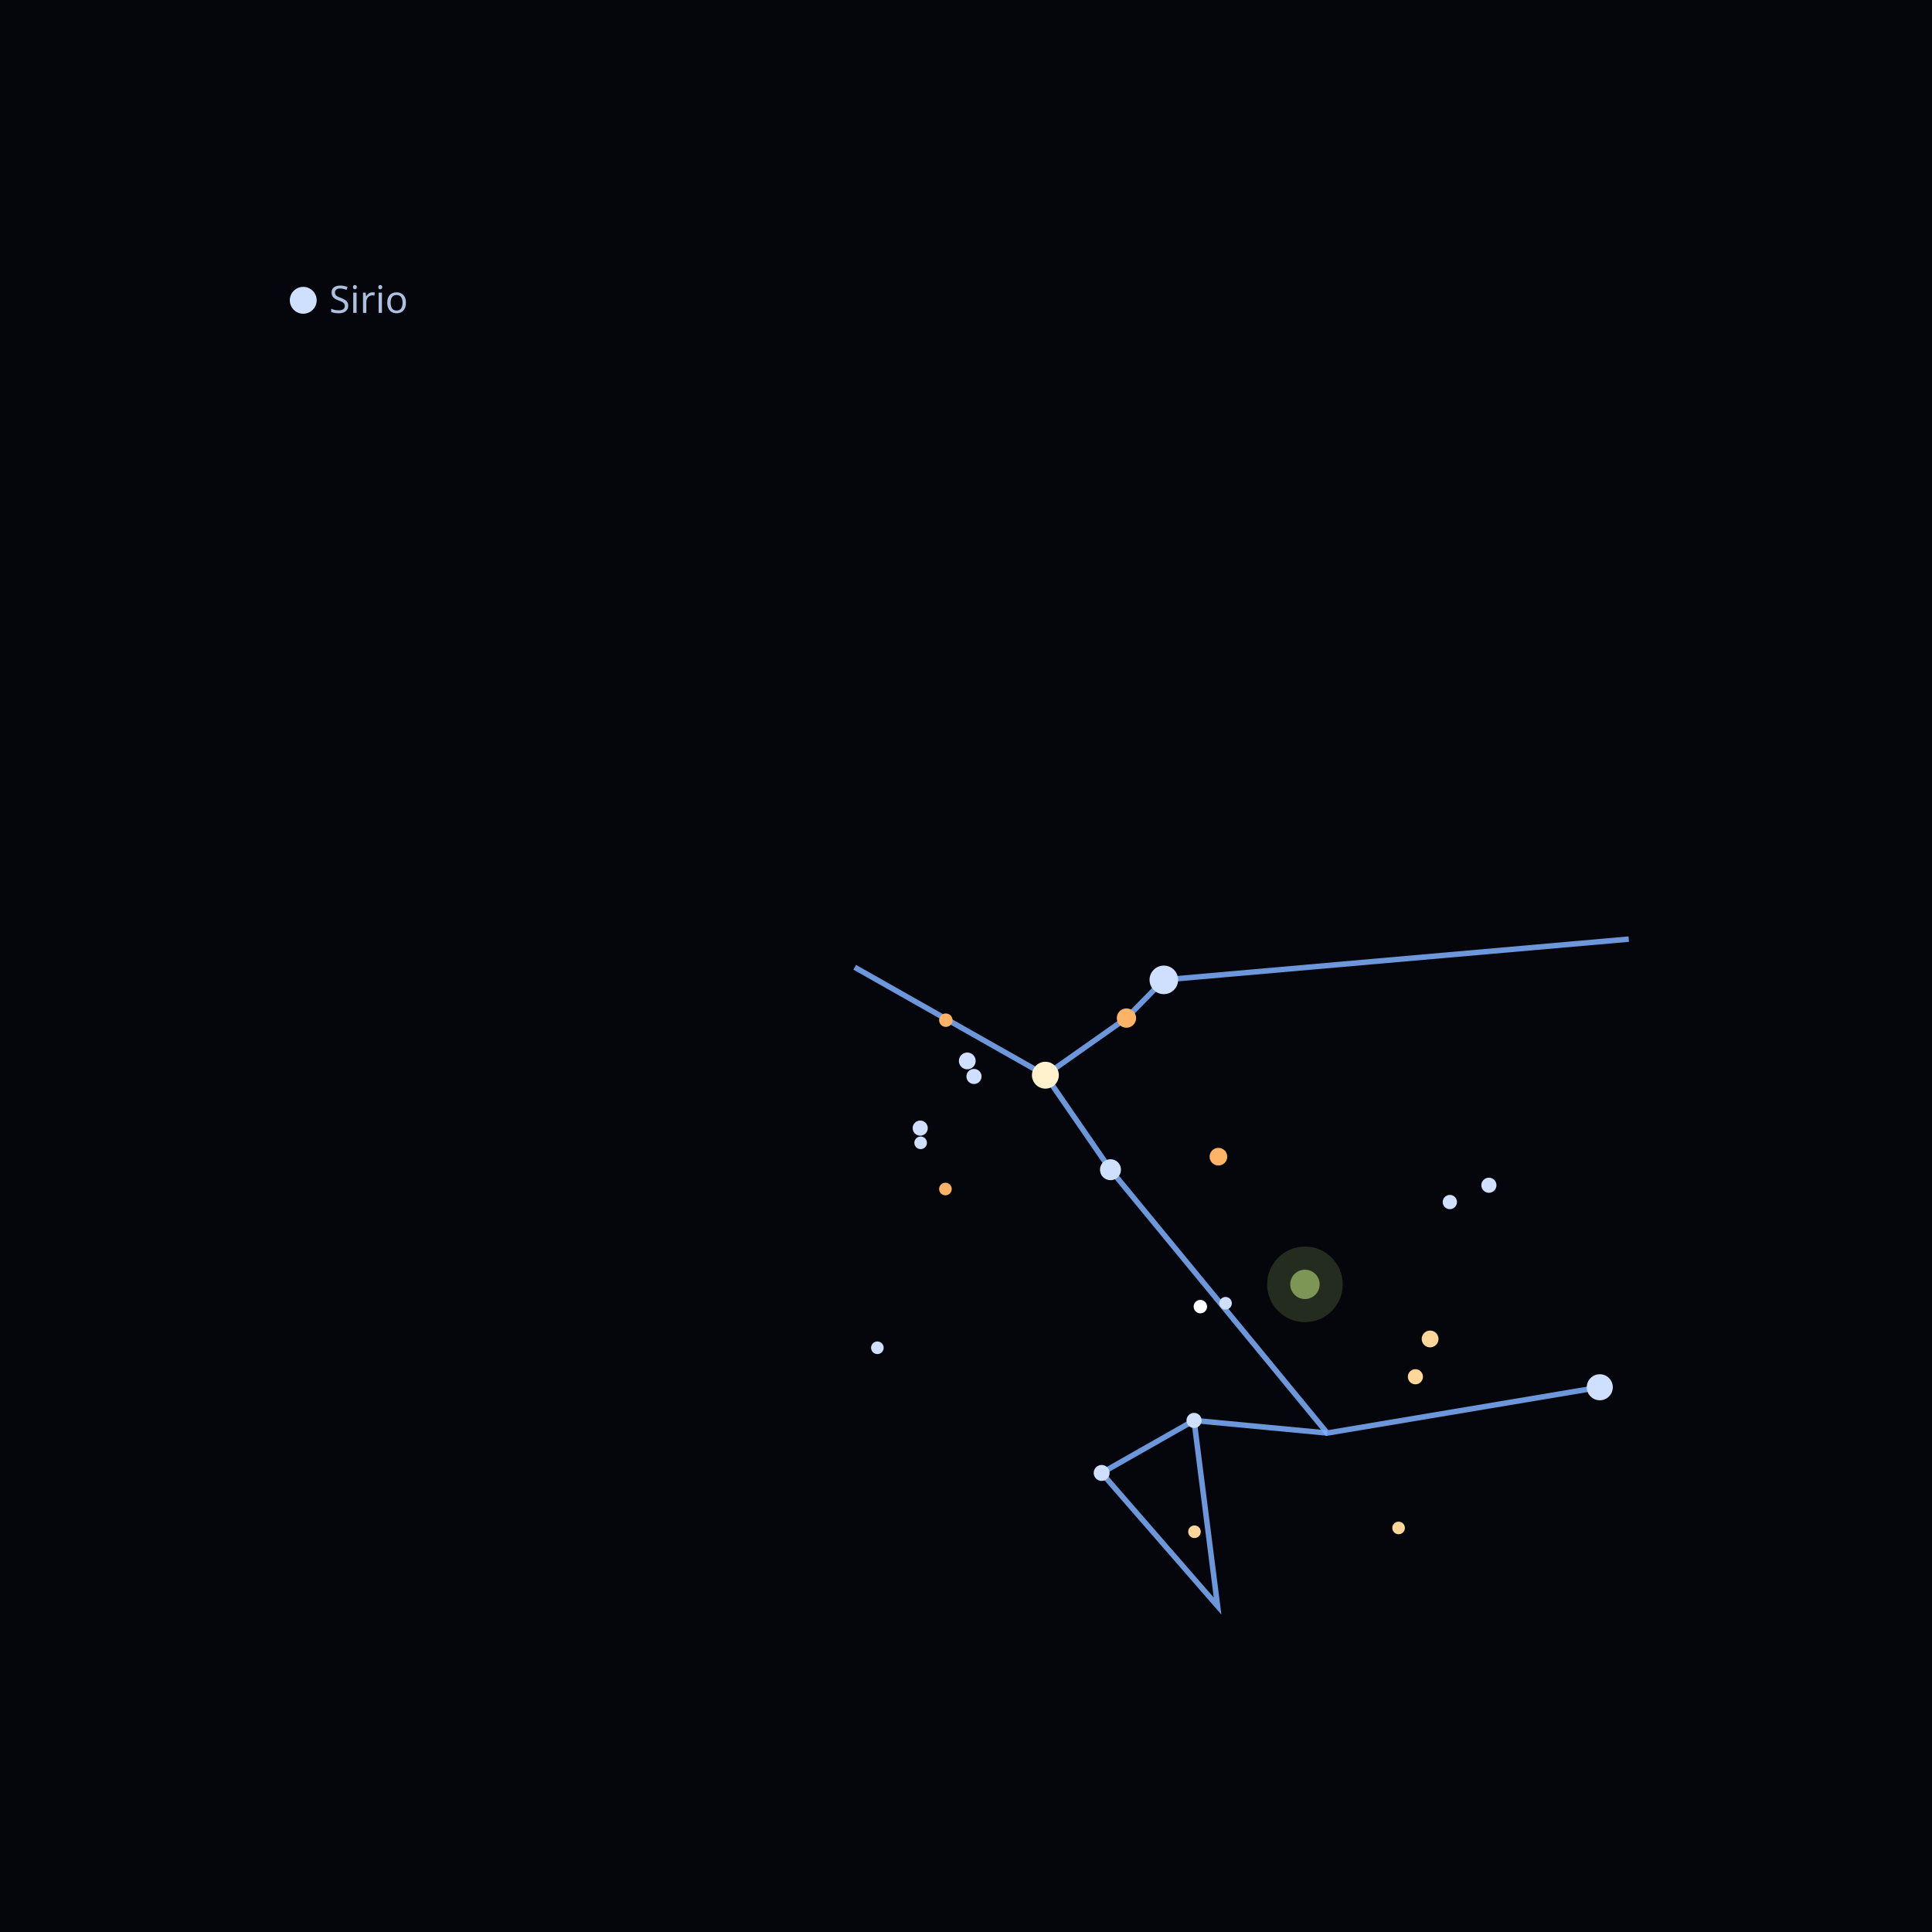
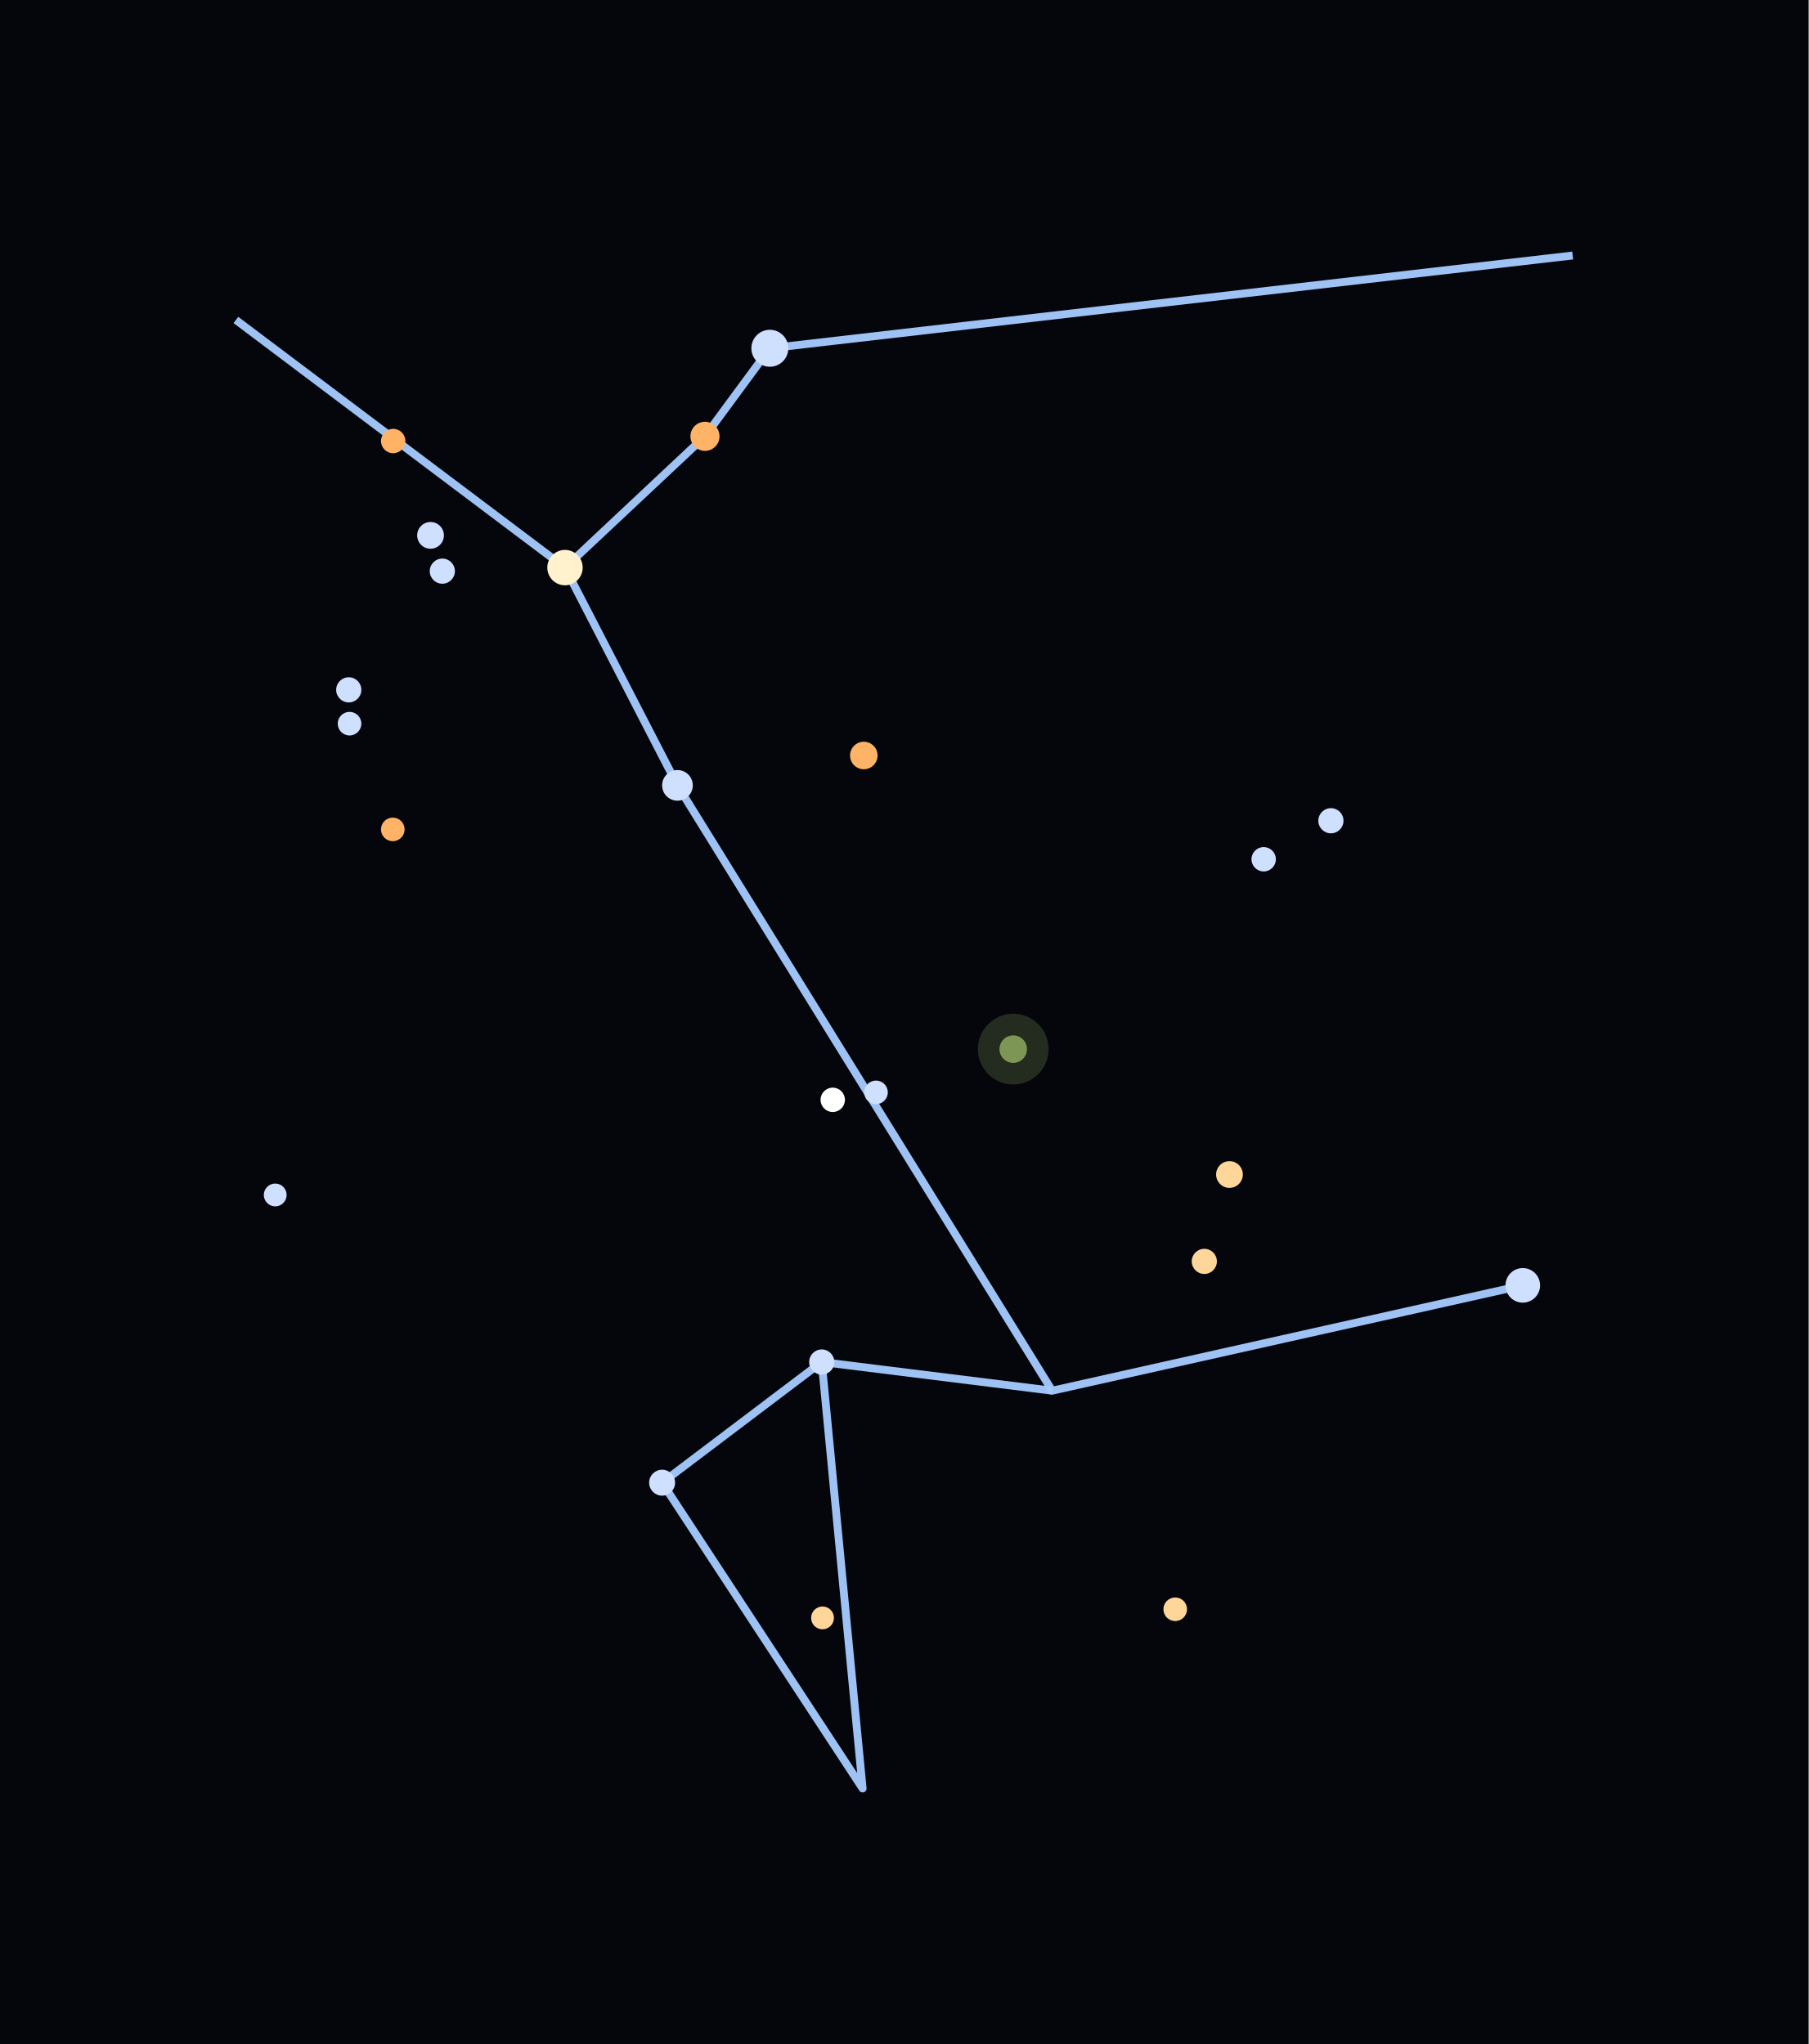
- <svg xmlns="http://www.w3.org/2000/svg" viewBox="0 0 460 460" font-family="Audiowide, Segoe UI, sans-serif">
-   <rect width="460" height="460" fill="#05060c" />
-   <polyline points="380.9,330.3 316.0,341.2 264.4,278.5 248.9,256.0 268.2,242.4 277.1,233.3 387.8,223.6" fill="none" stroke="#7fb0ff" stroke-width="1.3" stroke-opacity="0.85" />
-   <polyline points="203.5,230.3 248.9,256.0" fill="none" stroke="#7fb0ff" stroke-width="1.3" stroke-opacity="0.85" />
-   <polyline points="316.0,341.2 284.3,338.2 262.3,350.7 289.9,382.4 284.3,338.2" fill="none" stroke="#7fb0ff" stroke-width="1.3" stroke-opacity="0.85" />
-   <circle class="star" cx="277.1" cy="233.3" r="3.4" fill="#cfe0ff" data-name="HIP 33579" data-meta="mag 1.5" />
-   <circle class="star" cx="72.2" cy="71.5" r="3.2" fill="#cfe0ff" data-name="Sirio" data-meta="mag 1.75" />
-   <text x="78.4" y="74.5" fill="#aebfe0" font-size="9">Sirio</text>
-   <circle class="star" cx="248.9" cy="256.0" r="3.2" fill="#fff2cc" data-name="HIP 34444" data-meta="mag 1.83" />
-   <circle class="star" cx="380.9" cy="330.3" r="3.1" fill="#cfe0ff" data-name="HIP 30324" data-meta="mag 1.98" />
-   <circle class="star" cx="264.4" cy="278.5" r="2.5" fill="#cfe0ff" data-name="HIP 33977" data-meta="mag 3.02" />
-   <circle class="star" cx="268.2" cy="242.4" r="2.3" fill="#ffb366" data-name="HIP 33856" data-meta="mag 3.49" />
-   <circle class="star" cx="290.1" cy="275.4" r="2.1" fill="#ffb366" data-name="HIP 33152" data-meta="mag 3.89" />
-   <circle class="star" cx="340.5" cy="318.8" r="2.0" fill="#ffd699" data-name="HIP 31592" data-meta="mag 3.95" />
-   <circle class="star" cx="230.3" cy="252.6" r="2.0" fill="#cfe0ff" data-name="HIP 35037" data-meta="mag 4.01" />
-   <circle class="star" cx="262.3" cy="350.7" r="1.9" fill="#cfe0ff" data-name="HIP 34045" data-meta="mag 4.11" />
-   <circle class="star" cx="354.5" cy="282.2" r="1.8" fill="#cfe0ff" data-name="HIP 31125" data-meta="mag 4.34" />
-   <circle class="star" cx="284.3" cy="338.2" r="1.8" fill="#cfe0ff" data-name="HIP 33347" data-meta="mag 4.36" />
-   <circle class="star" cx="219.1" cy="268.6" r="1.8" fill="#cfe0ff" data-name="HIP 35415" data-meta="mag 4.37" />
-   <circle class="star" cx="337.0" cy="327.8" r="1.8" fill="#ffd699" data-name="HIP 31700" data-meta="mag 4.42" />
-   <circle class="star" cx="231.9" cy="256.3" r="1.8" fill="#cfe0ff" data-name="HIP 34981" data-meta="mag 4.42" />
-   <circle class="star" cx="345.2" cy="286.2" r="1.7" fill="#cfe0ff" data-name="HIP 31416" data-meta="mag 4.54" />
-   <circle class="star" cx="285.8" cy="311.1" r="1.6" fill="#ffffff" data-name="HIP 33302" data-meta="mag 4.66" />
-   <circle class="star" cx="225.2" cy="242.9" r="1.6" fill="#ffb366" data-name="HIP 35205" data-meta="mag 4.66" />
-   <circle class="star" cx="333.0" cy="363.8" r="1.5" fill="#ffd699" data-name="HIP 31827" data-meta="mag 4.82" />
-   <circle class="star" cx="291.8" cy="310.3" r="1.5" fill="#cfe0ff" data-name="HIP 33092" data-meta="mag 4.82" />
-   <circle class="star" cx="225.1" cy="283.1" r="1.5" fill="#ffb366" data-name="HIP 35210" data-meta="mag 4.83" />
-   <circle class="star" cx="219.2" cy="272.1" r="1.5" fill="#cfe0ff" data-name="HIP 35412" data-meta="mag 4.88" />
-   <circle class="star" cx="208.9" cy="320.9" r="1.5" fill="#cfe0ff" data-name="HIP 35727" data-meta="mag 4.94" />
-   <circle class="star" cx="284.4" cy="364.7" r="1.5" fill="#ffd699" data-name="HIP 33345" data-meta="mag 5.0" />
-   <circle class="star" cx="310.7" cy="305.8" r="9" fill="#d6ff8c" fill-opacity="0.15" data-name="M41" data-meta="oc" />
-   <circle cx="310.7" cy="305.8" r="3.5" fill="#d6ff8c" fill-opacity="0.5" />
+ <svg xmlns="http://www.w3.org/2000/svg" viewBox="0 0 460 520" font-family="Audiowide, Segoe UI, sans-serif">
+   <rect width="460" height="520" fill="#05060c" />
+   <polyline points="387.3,327.0 267.6,353.8 172.3,199.8 143.7,144.4 179.3,111.0 195.8,88.6 400.0,65.0" fill="none" stroke="#a6ccff" stroke-width="2.0" stroke-opacity="0.95" stroke-linejoin="round" />
+   <polyline points="60.0,81.4 143.7,144.4" fill="none" stroke="#a6ccff" stroke-width="2.0" stroke-opacity="0.95" stroke-linejoin="round" />
+   <polyline points="267.6,353.8 209.0,346.5 168.4,377.2 219.4,455.0 209.0,346.5" fill="none" stroke="#a6ccff" stroke-width="2.0" stroke-opacity="0.95" stroke-linejoin="round" />
+   <circle class="star" cx="195.8" cy="88.6" r="4.7" fill="#cfe0ff" data-name="HIP 33579" data-meta="mag 1.5" />
+   <circle class="star" cx="-182.2" cy="-308.8" r="4.5" fill="#cfe0ff" data-name="Sirio" data-meta="mag 1.75" />
+   <text x="-173.7" y="-304.8" fill="#cfe0ff" font-size="12" font-weight="bold">Sirio</text>
+   <circle class="star" cx="143.7" cy="144.4" r="4.5" fill="#fff2cc" data-name="HIP 34444" data-meta="mag 1.83" />
+   <circle class="star" cx="387.3" cy="327.0" r="4.4" fill="#cfe0ff" data-name="HIP 30324" data-meta="mag 1.98" />
+   <circle class="star" cx="172.3" cy="199.8" r="3.9" fill="#cfe0ff" data-name="HIP 33977" data-meta="mag 3.02" />
+   <circle class="star" cx="179.3" cy="111.0" r="3.7" fill="#ffb366" data-name="HIP 33856" data-meta="mag 3.49" />
+   <circle class="star" cx="219.7" cy="192.2" r="3.5" fill="#ffb366" data-name="HIP 33152" data-meta="mag 3.89" />
+   <circle class="star" cx="312.7" cy="298.8" r="3.4" fill="#ffd699" data-name="HIP 31592" data-meta="mag 3.95" />
+   <circle class="star" cx="109.5" cy="136.2" r="3.4" fill="#cfe0ff" data-name="HIP 35037" data-meta="mag 4.01" />
+   <circle class="star" cx="168.4" cy="377.2" r="3.3" fill="#cfe0ff" data-name="HIP 34045" data-meta="mag 4.11" />
+   <circle class="star" cx="338.5" cy="208.8" r="3.2" fill="#cfe0ff" data-name="HIP 31125" data-meta="mag 4.34" />
+   <circle class="star" cx="209.0" cy="346.5" r="3.2" fill="#cfe0ff" data-name="HIP 33347" data-meta="mag 4.36" />
+   <circle class="star" cx="88.7" cy="175.5" r="3.2" fill="#cfe0ff" data-name="HIP 35415" data-meta="mag 4.37" />
+   <circle class="star" cx="306.3" cy="320.9" r="3.2" fill="#ffd699" data-name="HIP 31700" data-meta="mag 4.42" />
+   <circle class="star" cx="112.5" cy="145.3" r="3.2" fill="#cfe0ff" data-name="HIP 34981" data-meta="mag 4.42" />
+   <circle class="star" cx="321.4" cy="218.6" r="3.1" fill="#cfe0ff" data-name="HIP 31416" data-meta="mag 4.54" />
+   <circle class="star" cx="211.8" cy="279.8" r="3.1" fill="#ffffff" data-name="HIP 33302" data-meta="mag 4.66" />
+   <circle class="star" cx="100.0" cy="112.2" r="3.1" fill="#ffb366" data-name="HIP 35205" data-meta="mag 4.66" />
+   <circle class="star" cx="298.9" cy="409.4" r="3.0" fill="#ffd699" data-name="HIP 31827" data-meta="mag 4.82" />
+   <circle class="star" cx="222.8" cy="277.9" r="3.0" fill="#cfe0ff" data-name="HIP 33092" data-meta="mag 4.82" />
+   <circle class="star" cx="99.9" cy="211.0" r="3.0" fill="#ffb366" data-name="HIP 35210" data-meta="mag 4.83" />
+   <circle class="star" cx="88.9" cy="184.1" r="3.0" fill="#cfe0ff" data-name="HIP 35412" data-meta="mag 4.88" />
+   <circle class="star" cx="70.0" cy="304.0" r="2.9" fill="#cfe0ff" data-name="HIP 35727" data-meta="mag 4.94" />
+   <circle class="star" cx="209.2" cy="411.6" r="2.9" fill="#ffd699" data-name="HIP 33345" data-meta="mag 5.0" />
+   <circle class="star" cx="257.7" cy="266.9" r="9" fill="#d6ff8c" fill-opacity="0.15" data-name="M41" data-meta="oc" />
+   <circle cx="257.7" cy="266.9" r="3.5" fill="#d6ff8c" fill-opacity="0.5" />
</svg>
